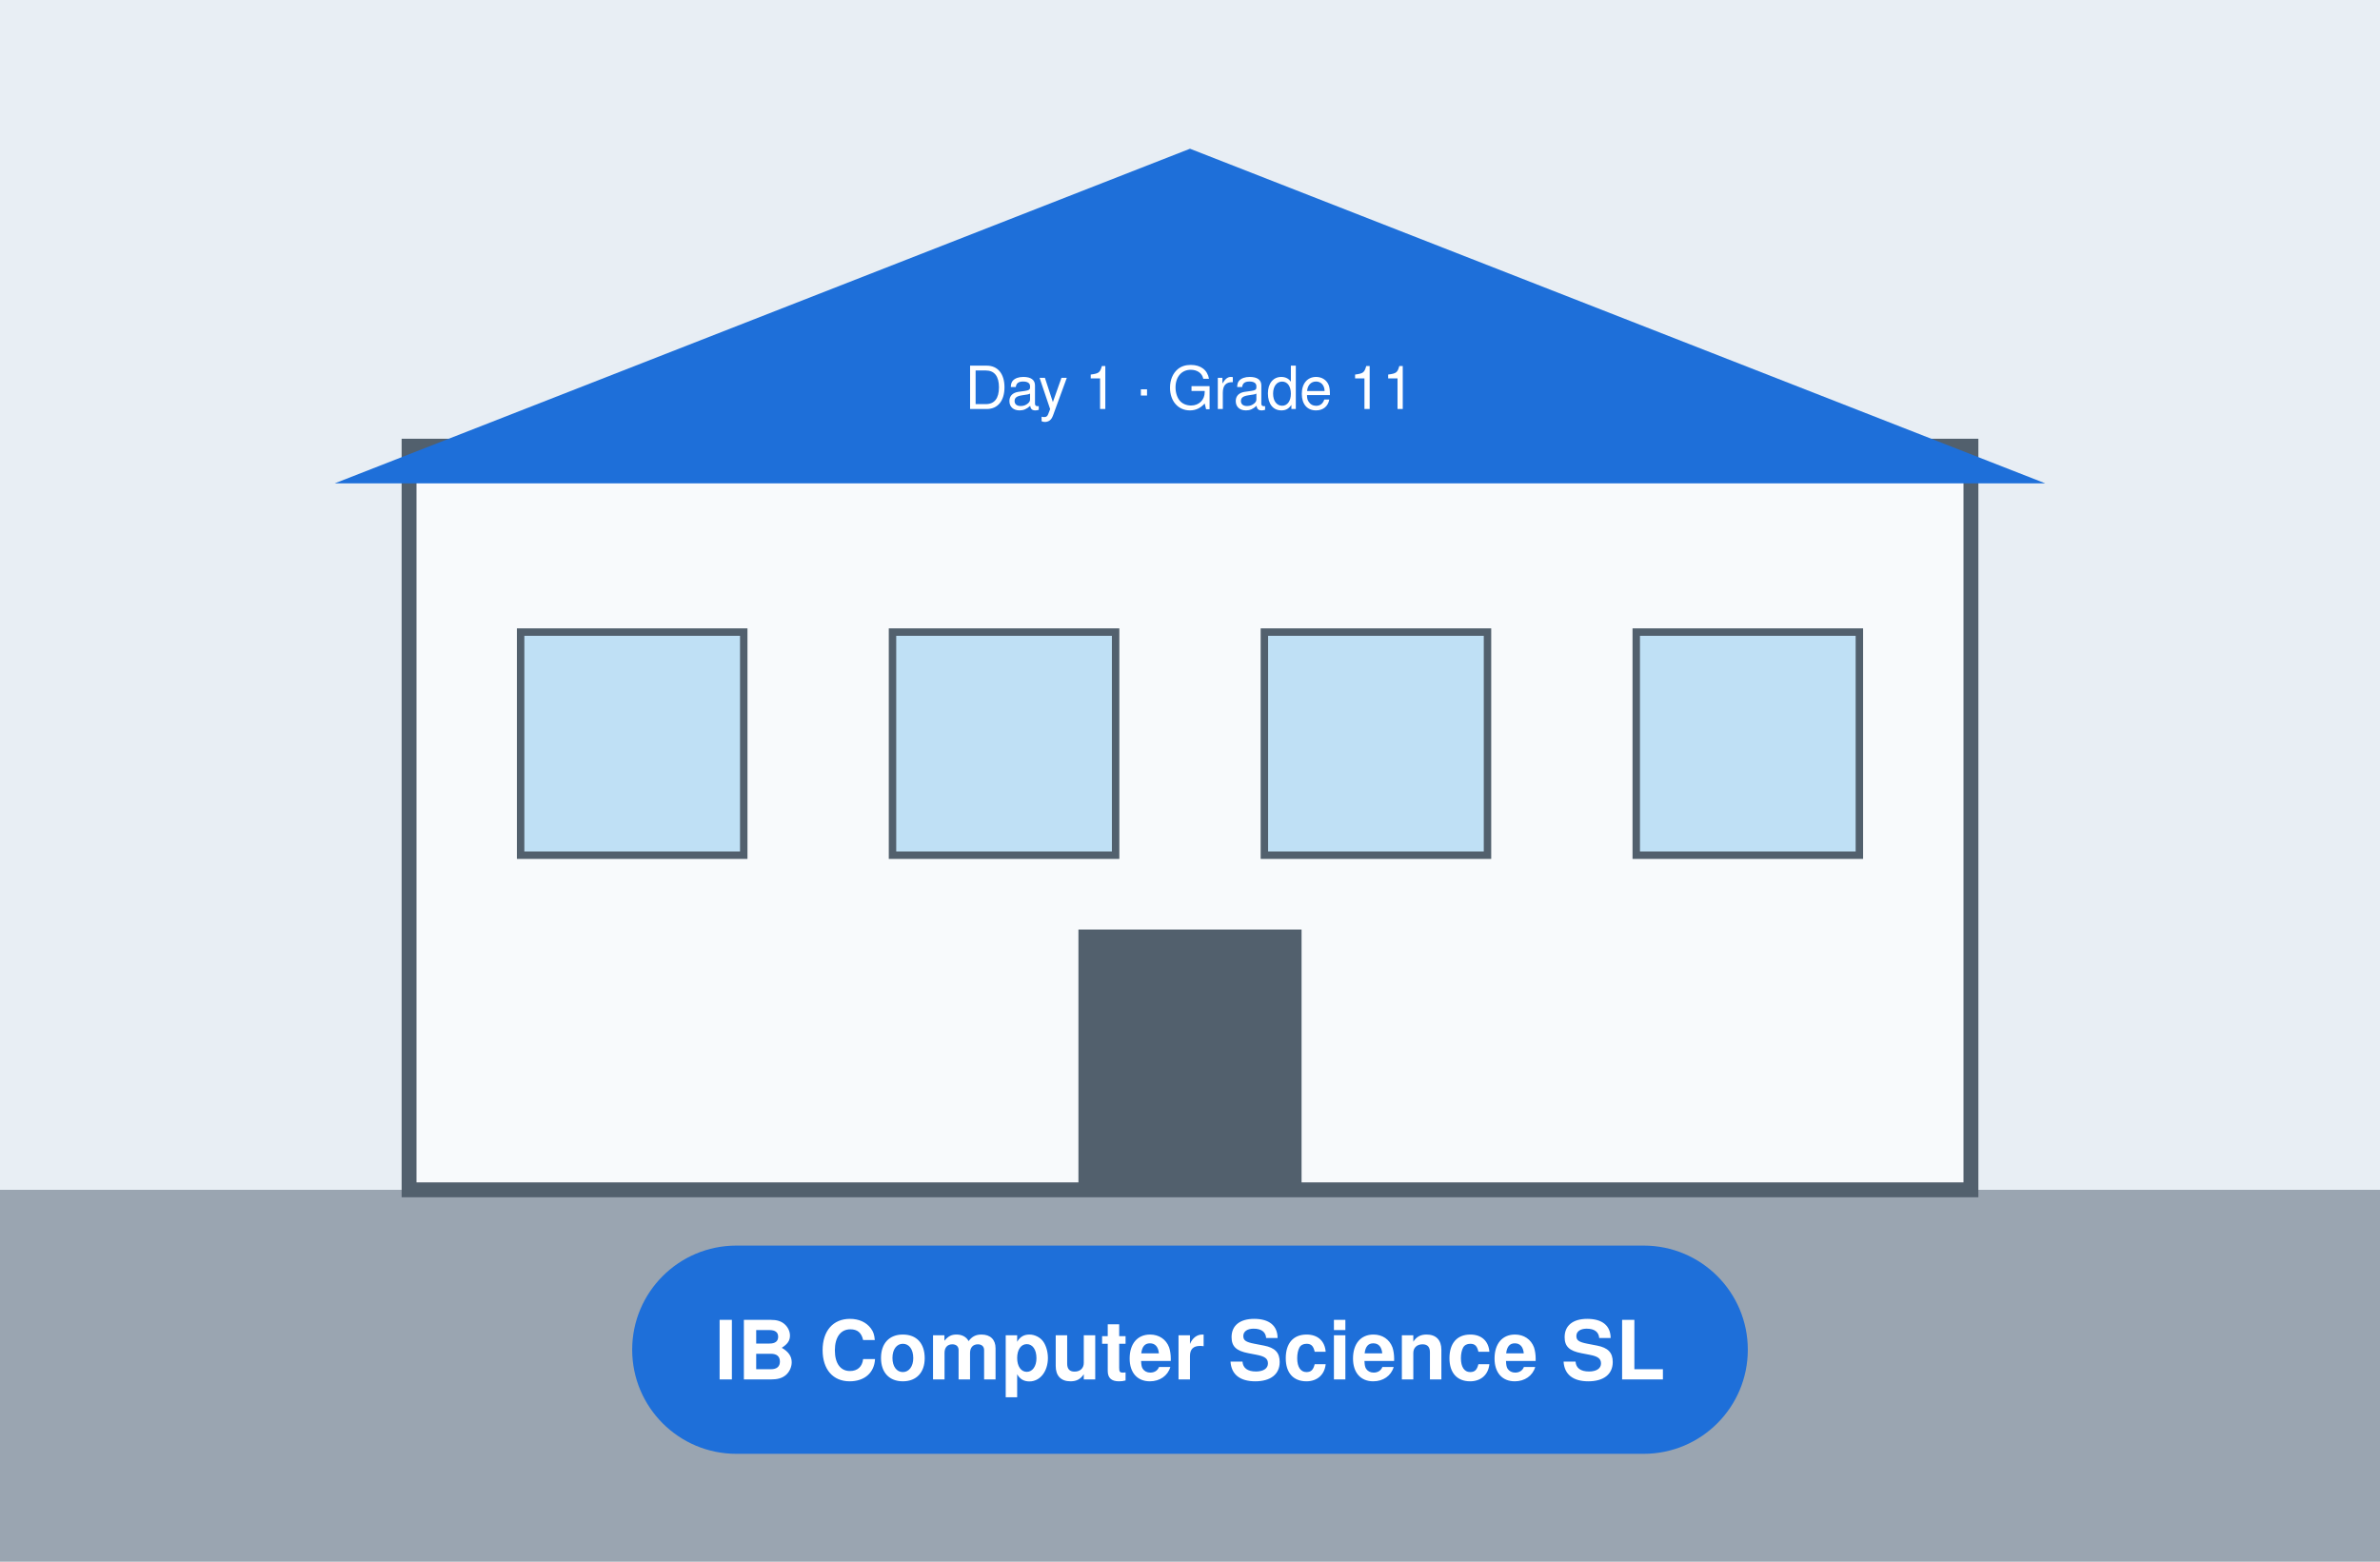
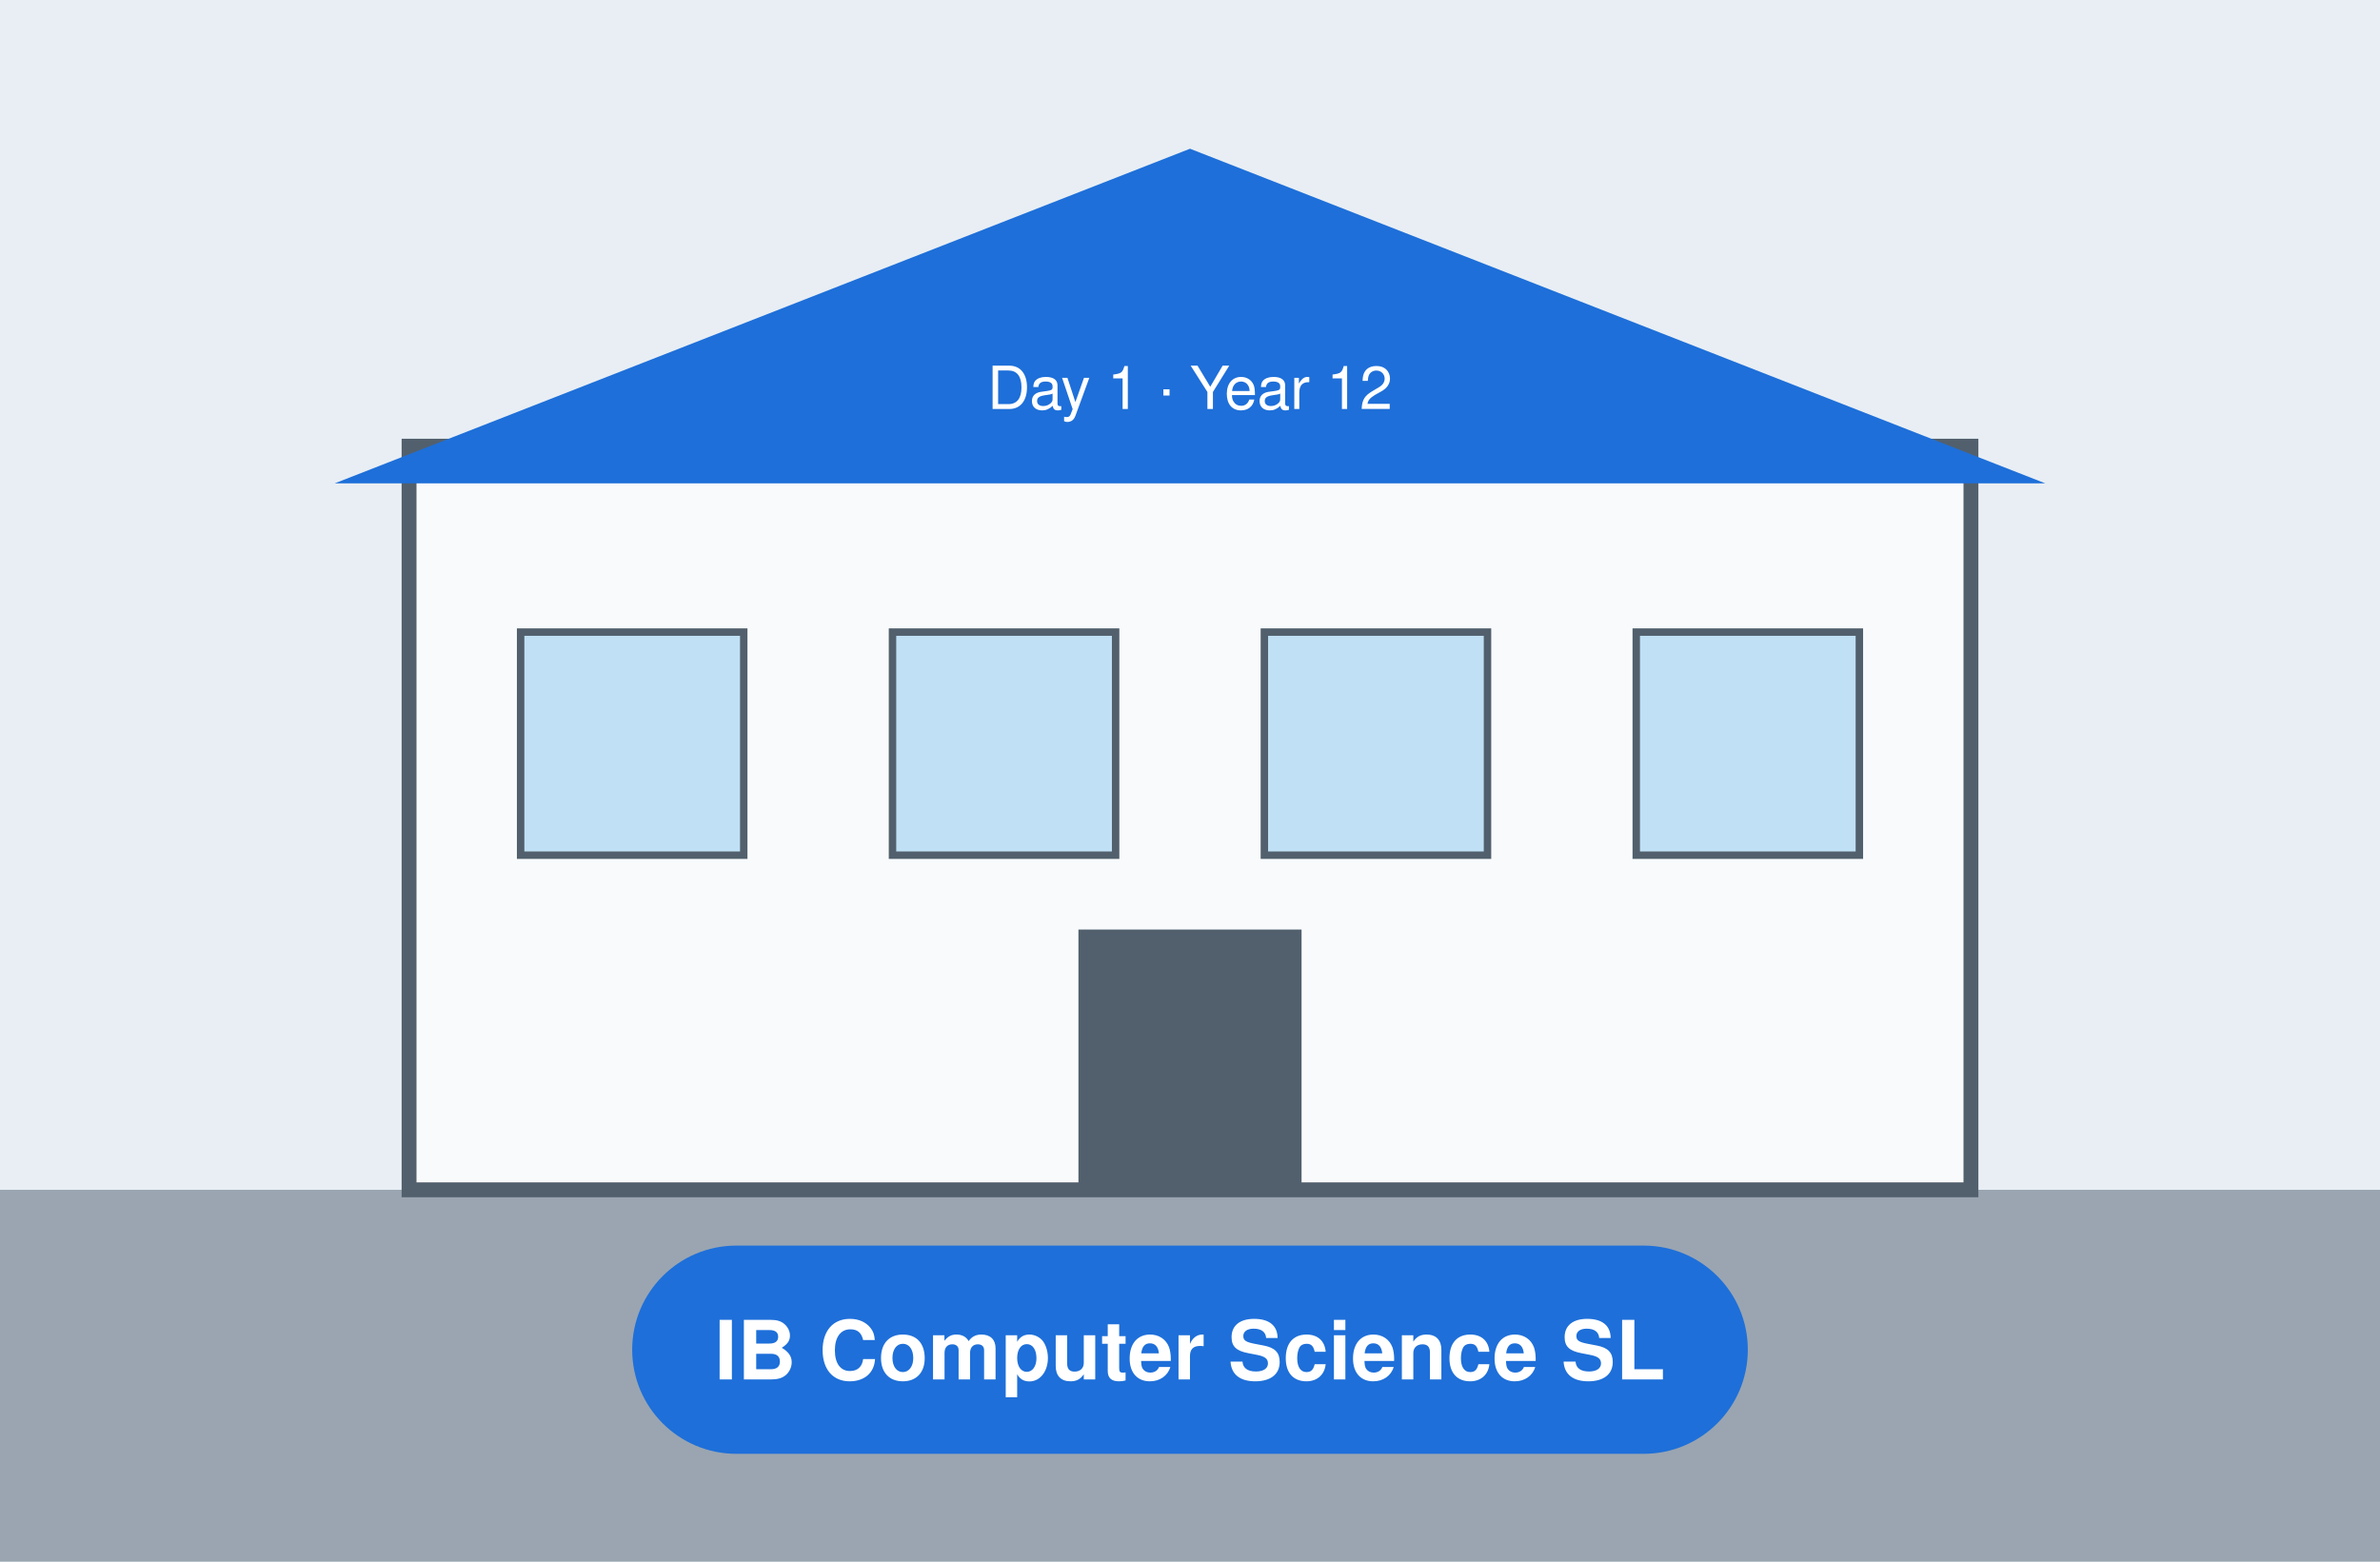
<svg xmlns="http://www.w3.org/2000/svg" viewBox="0 0 640 420" width="640" height="420">
  <rect width="640" height="420" fill="#e8eef4" />
  <rect y="320" width="640" height="100" fill="#9aa5b1" />
  <rect x="110" y="120" width="420" height="200" fill="#f8fafc" stroke="#52606d" stroke-width="4" />
  <path d="M90 130 L320 40 L550 130z" fill="#1E6FD9" />
  <rect x="140" y="170" width="60" height="60" fill="#bfe0f5" stroke="#52606d" stroke-width="2" />
  <rect x="240" y="170" width="60" height="60" fill="#bfe0f5" stroke="#52606d" stroke-width="2" />
  <rect x="340" y="170" width="60" height="60" fill="#bfe0f5" stroke="#52606d" stroke-width="2" />
  <rect x="440" y="170" width="60" height="60" fill="#bfe0f5" stroke="#52606d" stroke-width="2" />
  <rect x="290" y="250" width="60" height="70" fill="#52606d" />
  <rect x="170" y="335" width="300" height="56" rx="28" fill="#1E6FD9" />
  <text x="320" y="371" font-family="Helvetica,Arial" font-size="22" fill="#fff" text-anchor="middle" font-weight="700">IB Computer Science SL</text>
-   <text x="320" y="110" font-family="Helvetica,Arial" font-size="16" fill="#fff" text-anchor="middle">Day 1 · Grade 11</text>
+   <text x="320" y="110" font-family="Helvetica,Arial" font-size="16" fill="#fff" text-anchor="middle">Day 1 · Year 12</text>
</svg>
